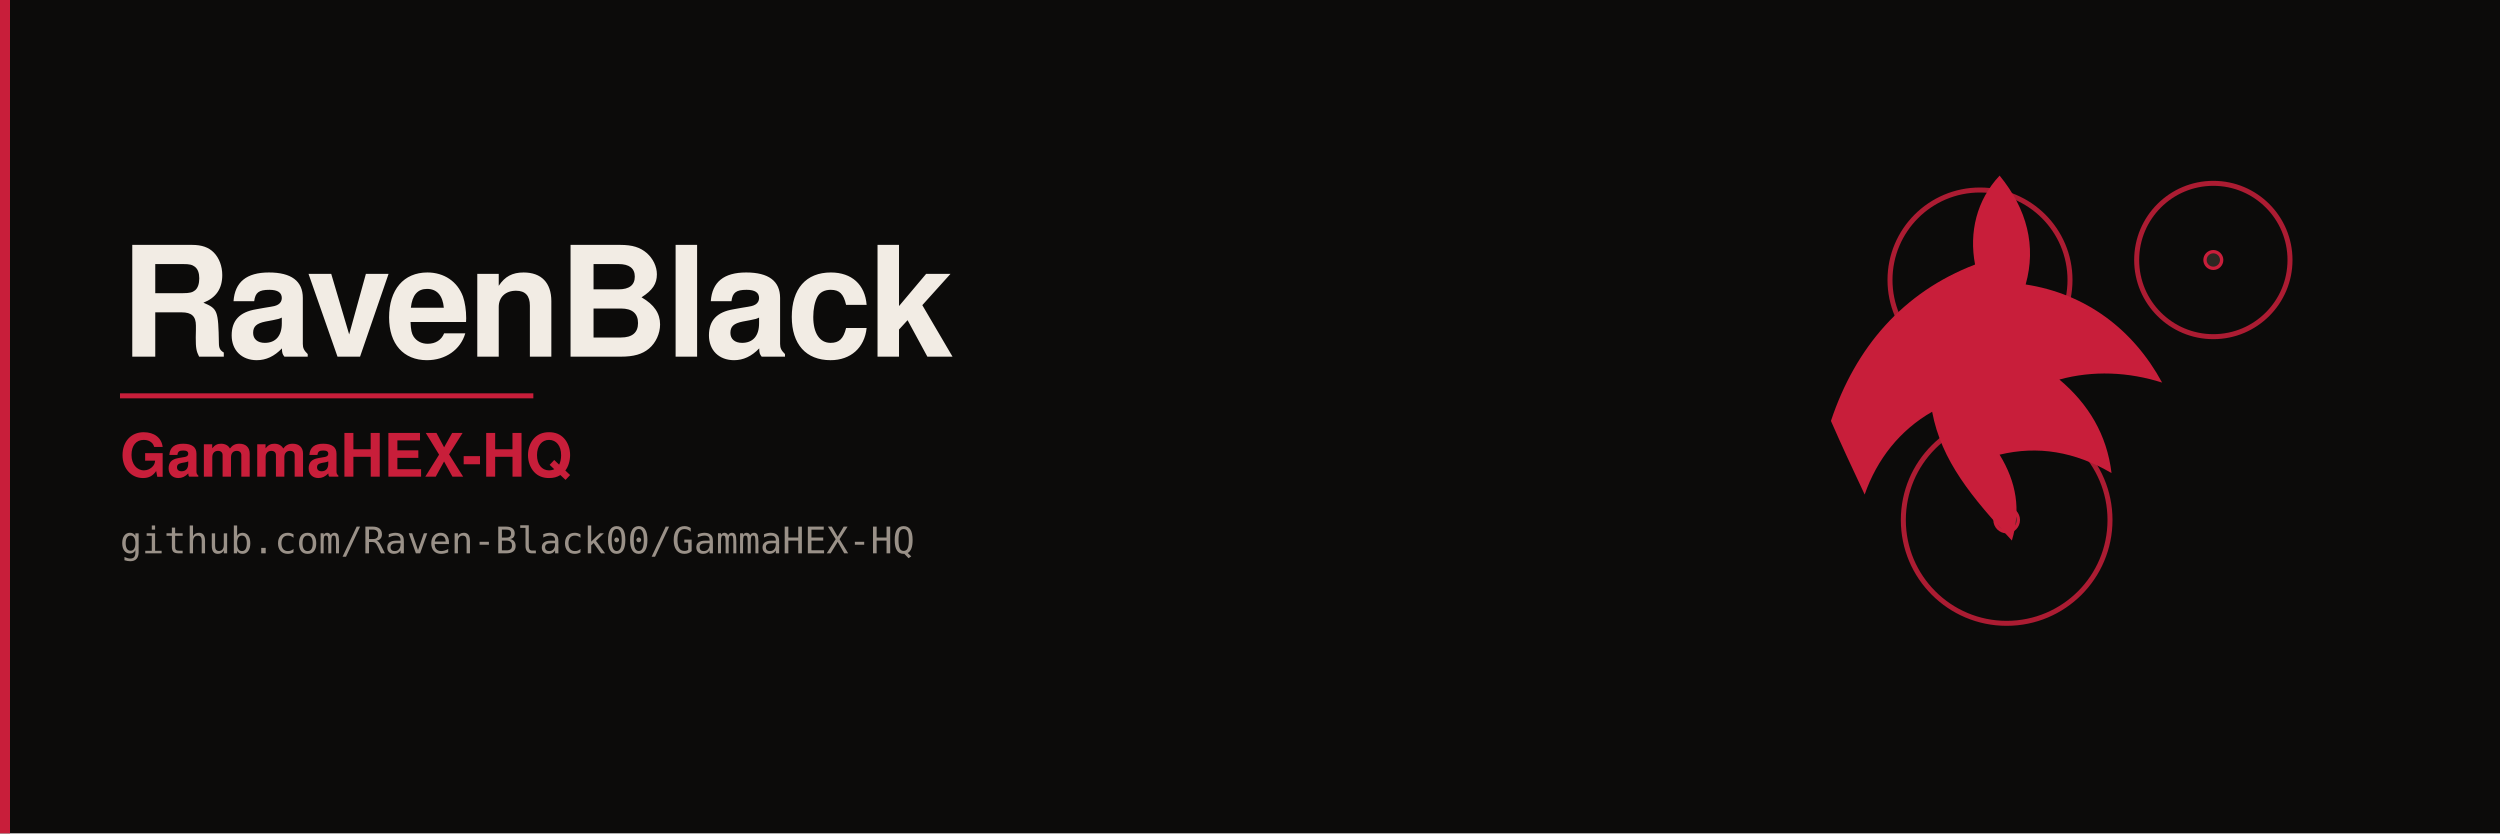
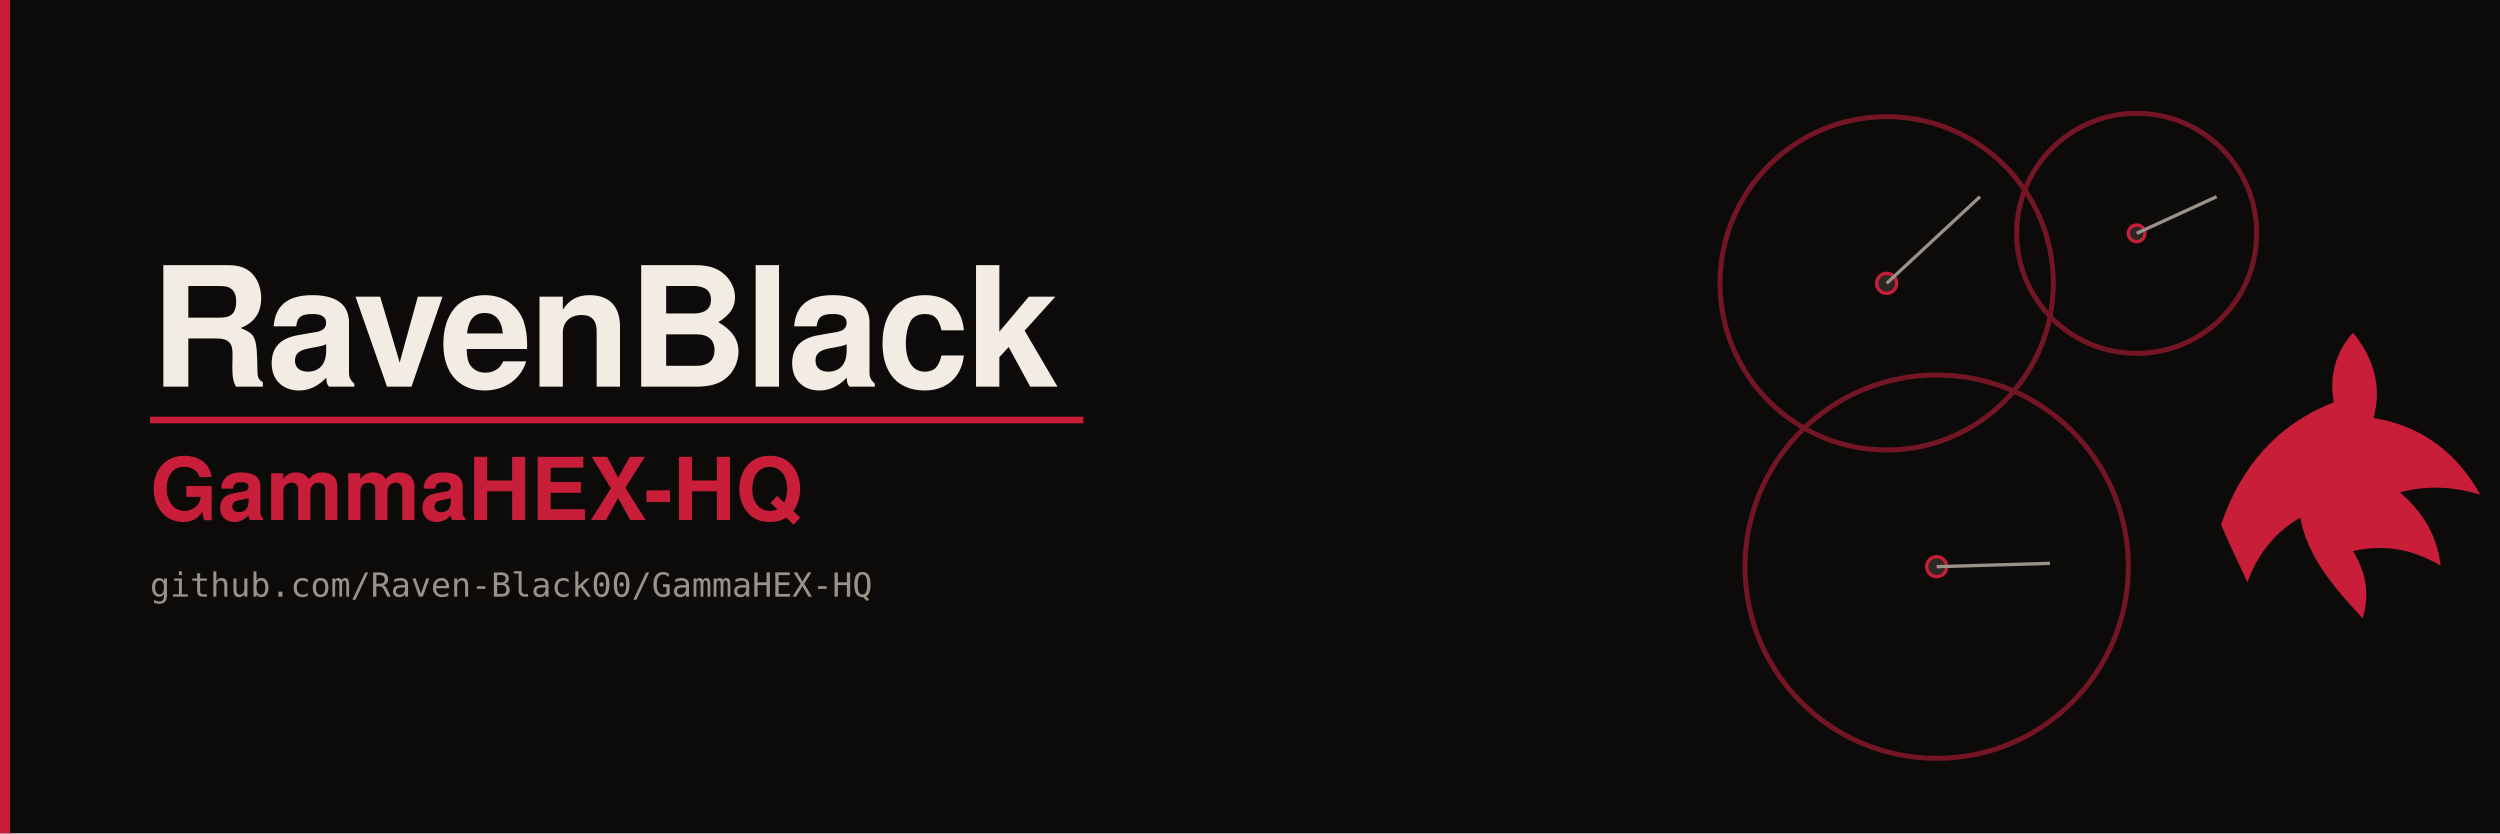
- <svg xmlns="http://www.w3.org/2000/svg" viewBox="0 0 1500 500" role="img" aria-label="RavenBlack — GammaHEX-HQ — github.com/Raven-Black00/GammaHEX-HQ">
+ <svg xmlns="http://www.w3.org/2000/svg" viewBox="0 0 1500 500" role="img" aria-label="RavenBlack — GammaHEX-HQ">
  <rect width="1500" height="500" fill="#0c0b0a" />
  <rect x="0" y="0" width="6" height="500" fill="#c81e3a" />
-   <text x="72" y="214" fill="#f2ece4" font-family="Segoe UI, Helvetica Neue, Helvetica, Arial, sans-serif" font-size="92" font-weight="700" letter-spacing="-2">RavenBlack</text>
-   <rect x="72" y="236" width="248" height="3" fill="#c81e3a" />
-   <text x="72" y="286" fill="#c81e3a" font-family="Segoe UI, Helvetica Neue, Helvetica, Arial, sans-serif" font-size="36" font-weight="600">GammaHEX-HQ</text>
-   <text x="72" y="332" fill="#9a9188" font-family="ui-monospace, SFMono-Regular, Menlo, Consolas, monospace" font-size="22">github.com/Raven-Black00/GammaHEX-HQ</text>
-   <g fill="none" stroke="#c81e3a" stroke-width="3" opacity="0.85">
-     <circle cx="1188" cy="168" r="54" />
-     <circle cx="1328" cy="156" r="46" />
-     <circle cx="1204" cy="312" r="62" />
+   <text x="90" y="232" fill="#f2ece4" font-family="Chakra Petch, Segoe UI, Helvetica Neue, Helvetica, Arial, sans-serif" font-size="100" font-weight="700" letter-spacing="-2">RavenBlack</text>
+   <rect x="90" y="250" width="560" height="4" fill="#c81e3a" />
+   <text x="90" y="312" fill="#c81e3a" font-family="Chakra Petch, Segoe UI, Helvetica Neue, Helvetica, Arial, sans-serif" font-size="52" font-weight="600">GammaHEX-HQ</text>
+   <text x="90" y="358" fill="#9a9188" font-family="ui-monospace, SFMono-Regular, Menlo, Consolas, monospace" font-size="20">github.com/Raven-Black00/GammaHEX-HQ</text>
+   <g fill="none" stroke="#c81e3a" stroke-width="3" opacity="0.55">
+     <circle cx="1132" cy="170" r="100" />
+     <circle cx="1282" cy="140" r="72" />
+     <circle cx="1162" cy="340" r="115" />
  </g>
  <g fill="#2c2722" stroke="#c81e3a" stroke-width="2">
-     <circle cx="1188" cy="168" r="6" />
-     <circle cx="1328" cy="156" r="5" />
-     <circle cx="1204" cy="312" r="7" />
+     <circle cx="1132" cy="170" r="6" />
+     <circle cx="1282" cy="140" r="5" />
+     <circle cx="1162" cy="340" r="6" />
  </g>
-   <path fill="#c81e3a" d="M1368 318c16-48 47-84 94-102-4-21 1-42 16-58 18 22 24 46 17 71 39 6 70 29 89 64-22-7-45-8-67-2 19 16 31 36 34 61-24-14-48-18-73-12 11 18 14 36 8 56-26-28-46-52-52-84-21 12-36 31-44 54-8-17-15-32-22-48Z" transform="translate(-160 -40) scale(0.92)" />
+   <g stroke="#9a9188" stroke-width="2">
+     <line x1="1132" y1="170" x2="1188" y2="118" />
+     <line x1="1282" y1="140" x2="1330" y2="118" />
+     <line x1="1162" y1="340" x2="1230" y2="338" />
+   </g>
+   <g transform="translate(1288,168) scale(7.2)">
+     <path fill="#c81e3a" d="M6.2 20.4c1.6-4.8 4.7-8.4 9.4-10.2-.4-2.1.1-4.2 1.6-5.8 1.8 2.2 2.4 4.6 1.7 7.1 3.9.6 7 2.9 8.9 6.4-2.2-.7-4.5-.8-6.7-.2 1.9 1.6 3.1 3.6 3.4 6.1-2.4-1.4-4.8-1.8-7.3-1.2 1.1 1.8 1.4 3.6.8 5.6-2.6-2.8-4.6-5.2-5.2-8.4-2.1 1.2-3.6 3.1-4.4 5.4-.8-1.7-1.5-3.2-2.2-4.8Z" />
+   </g>
</svg>
